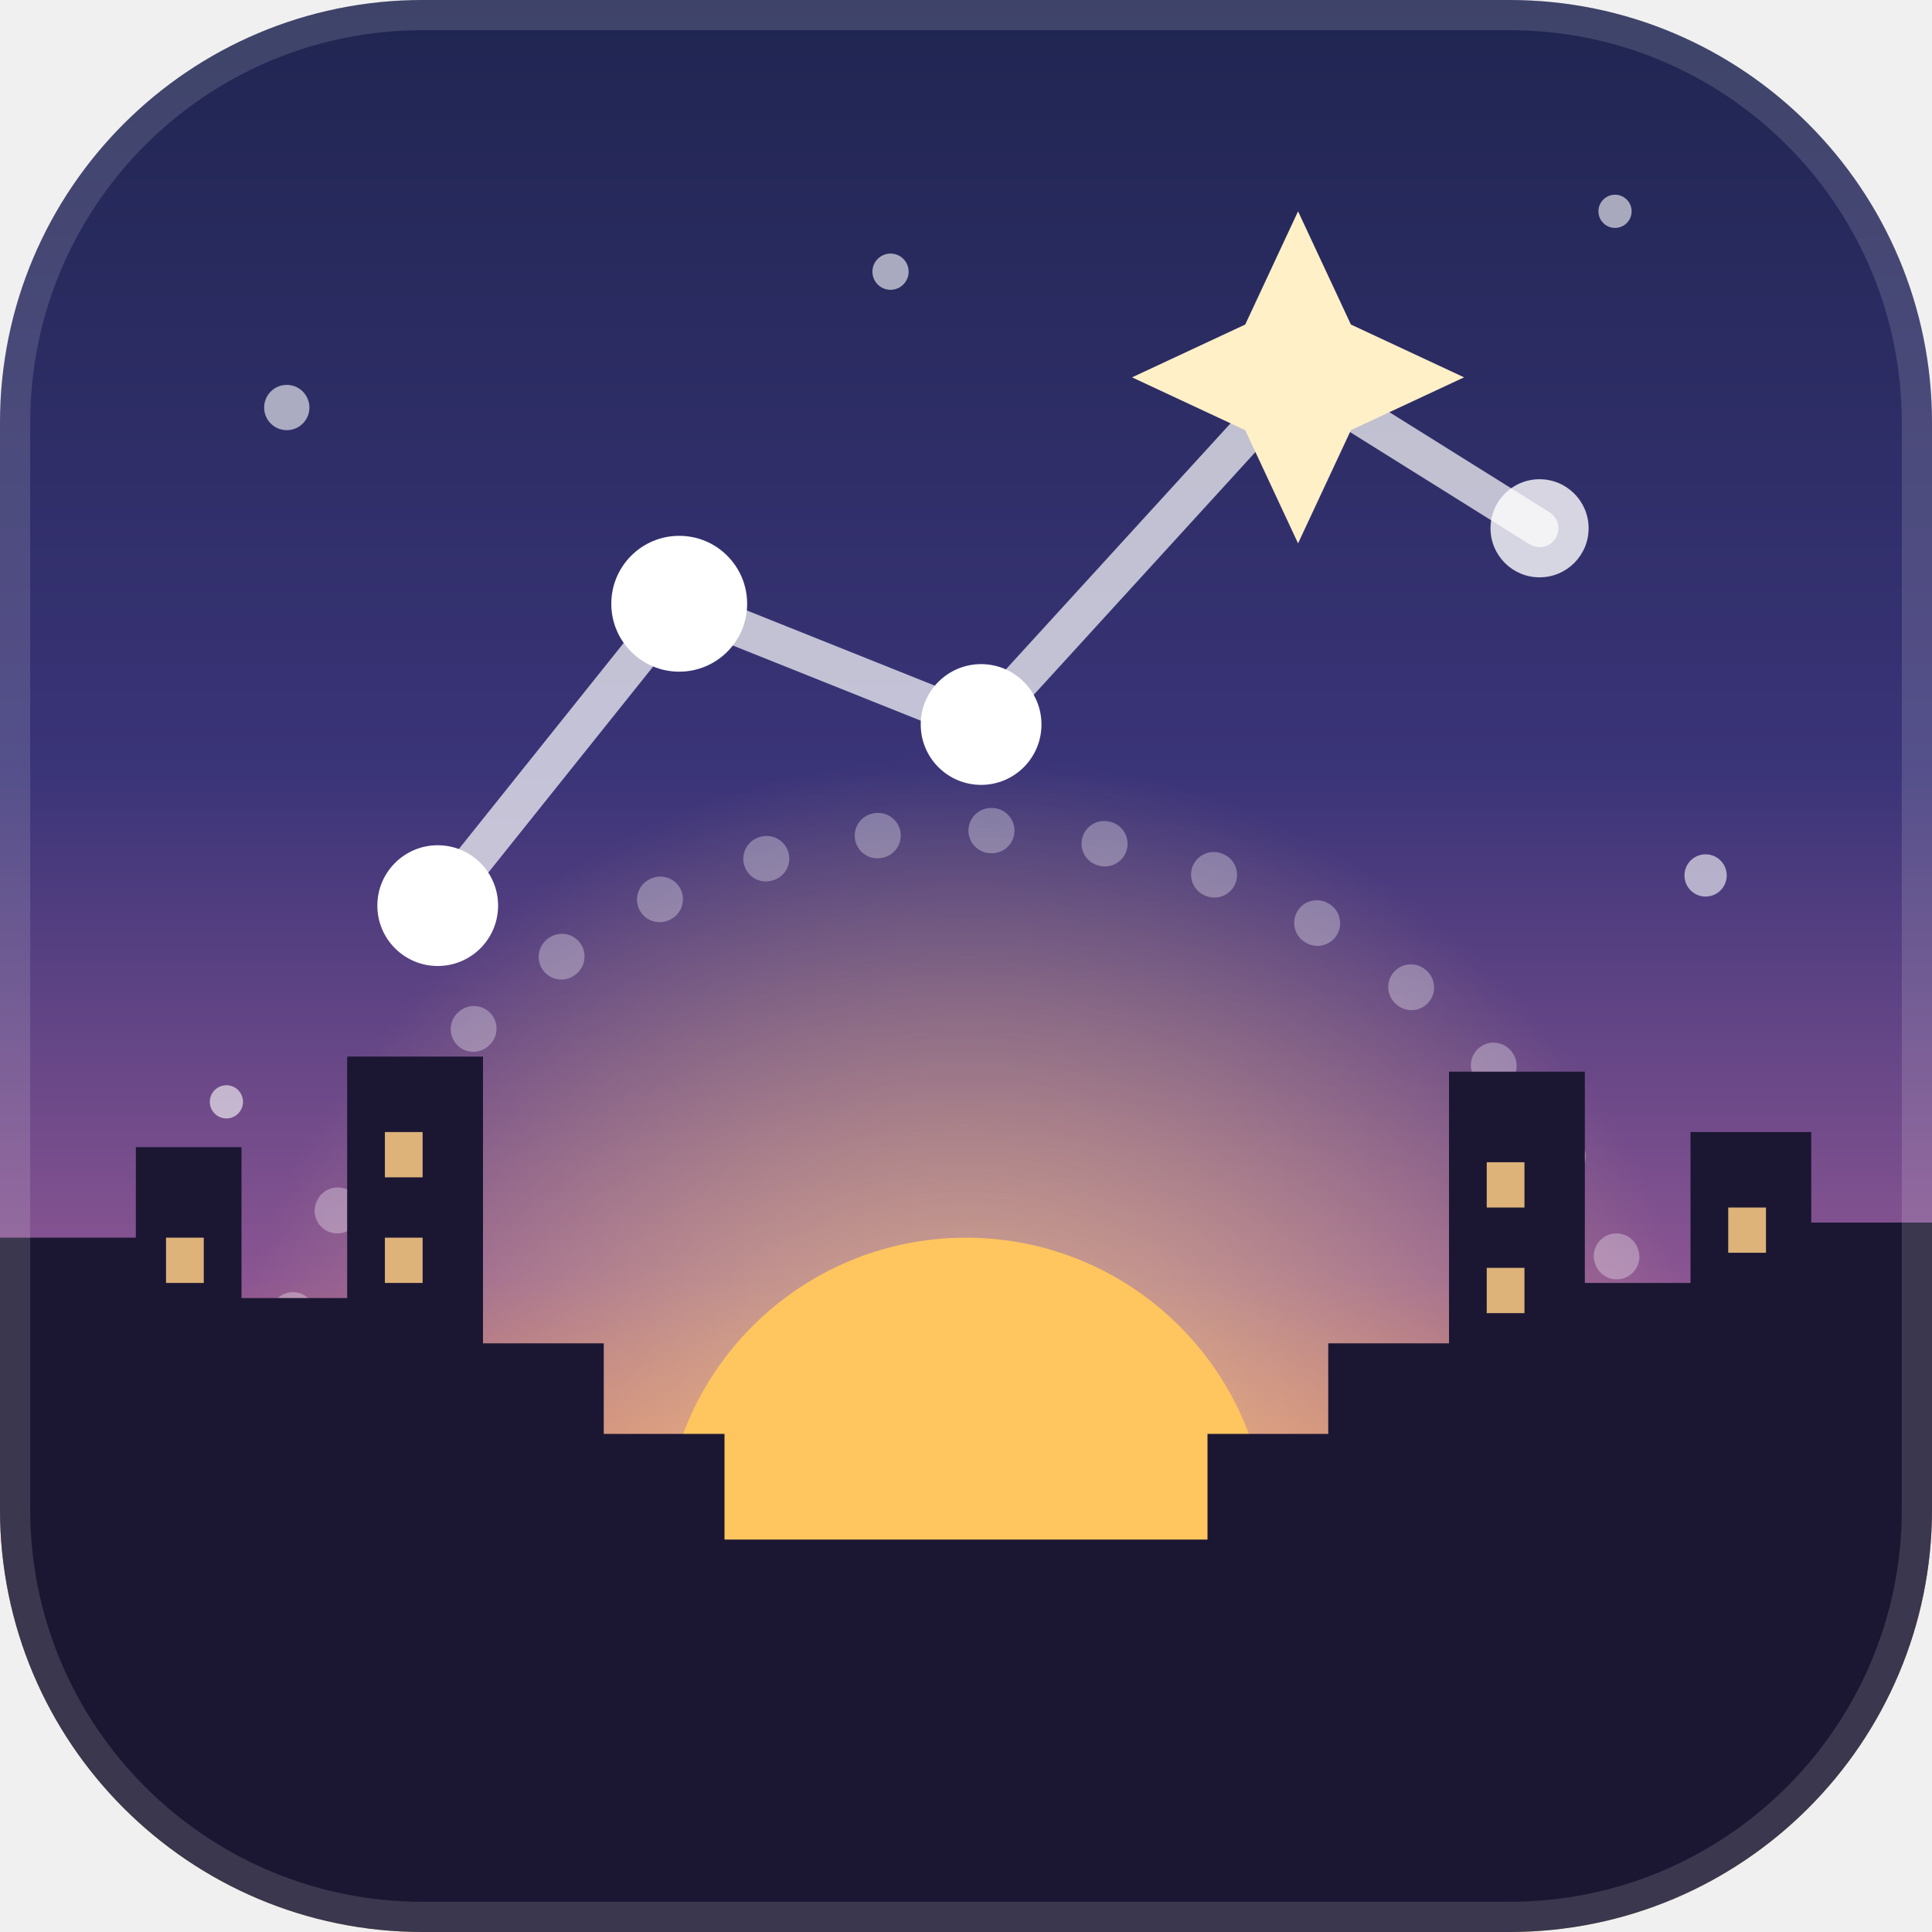
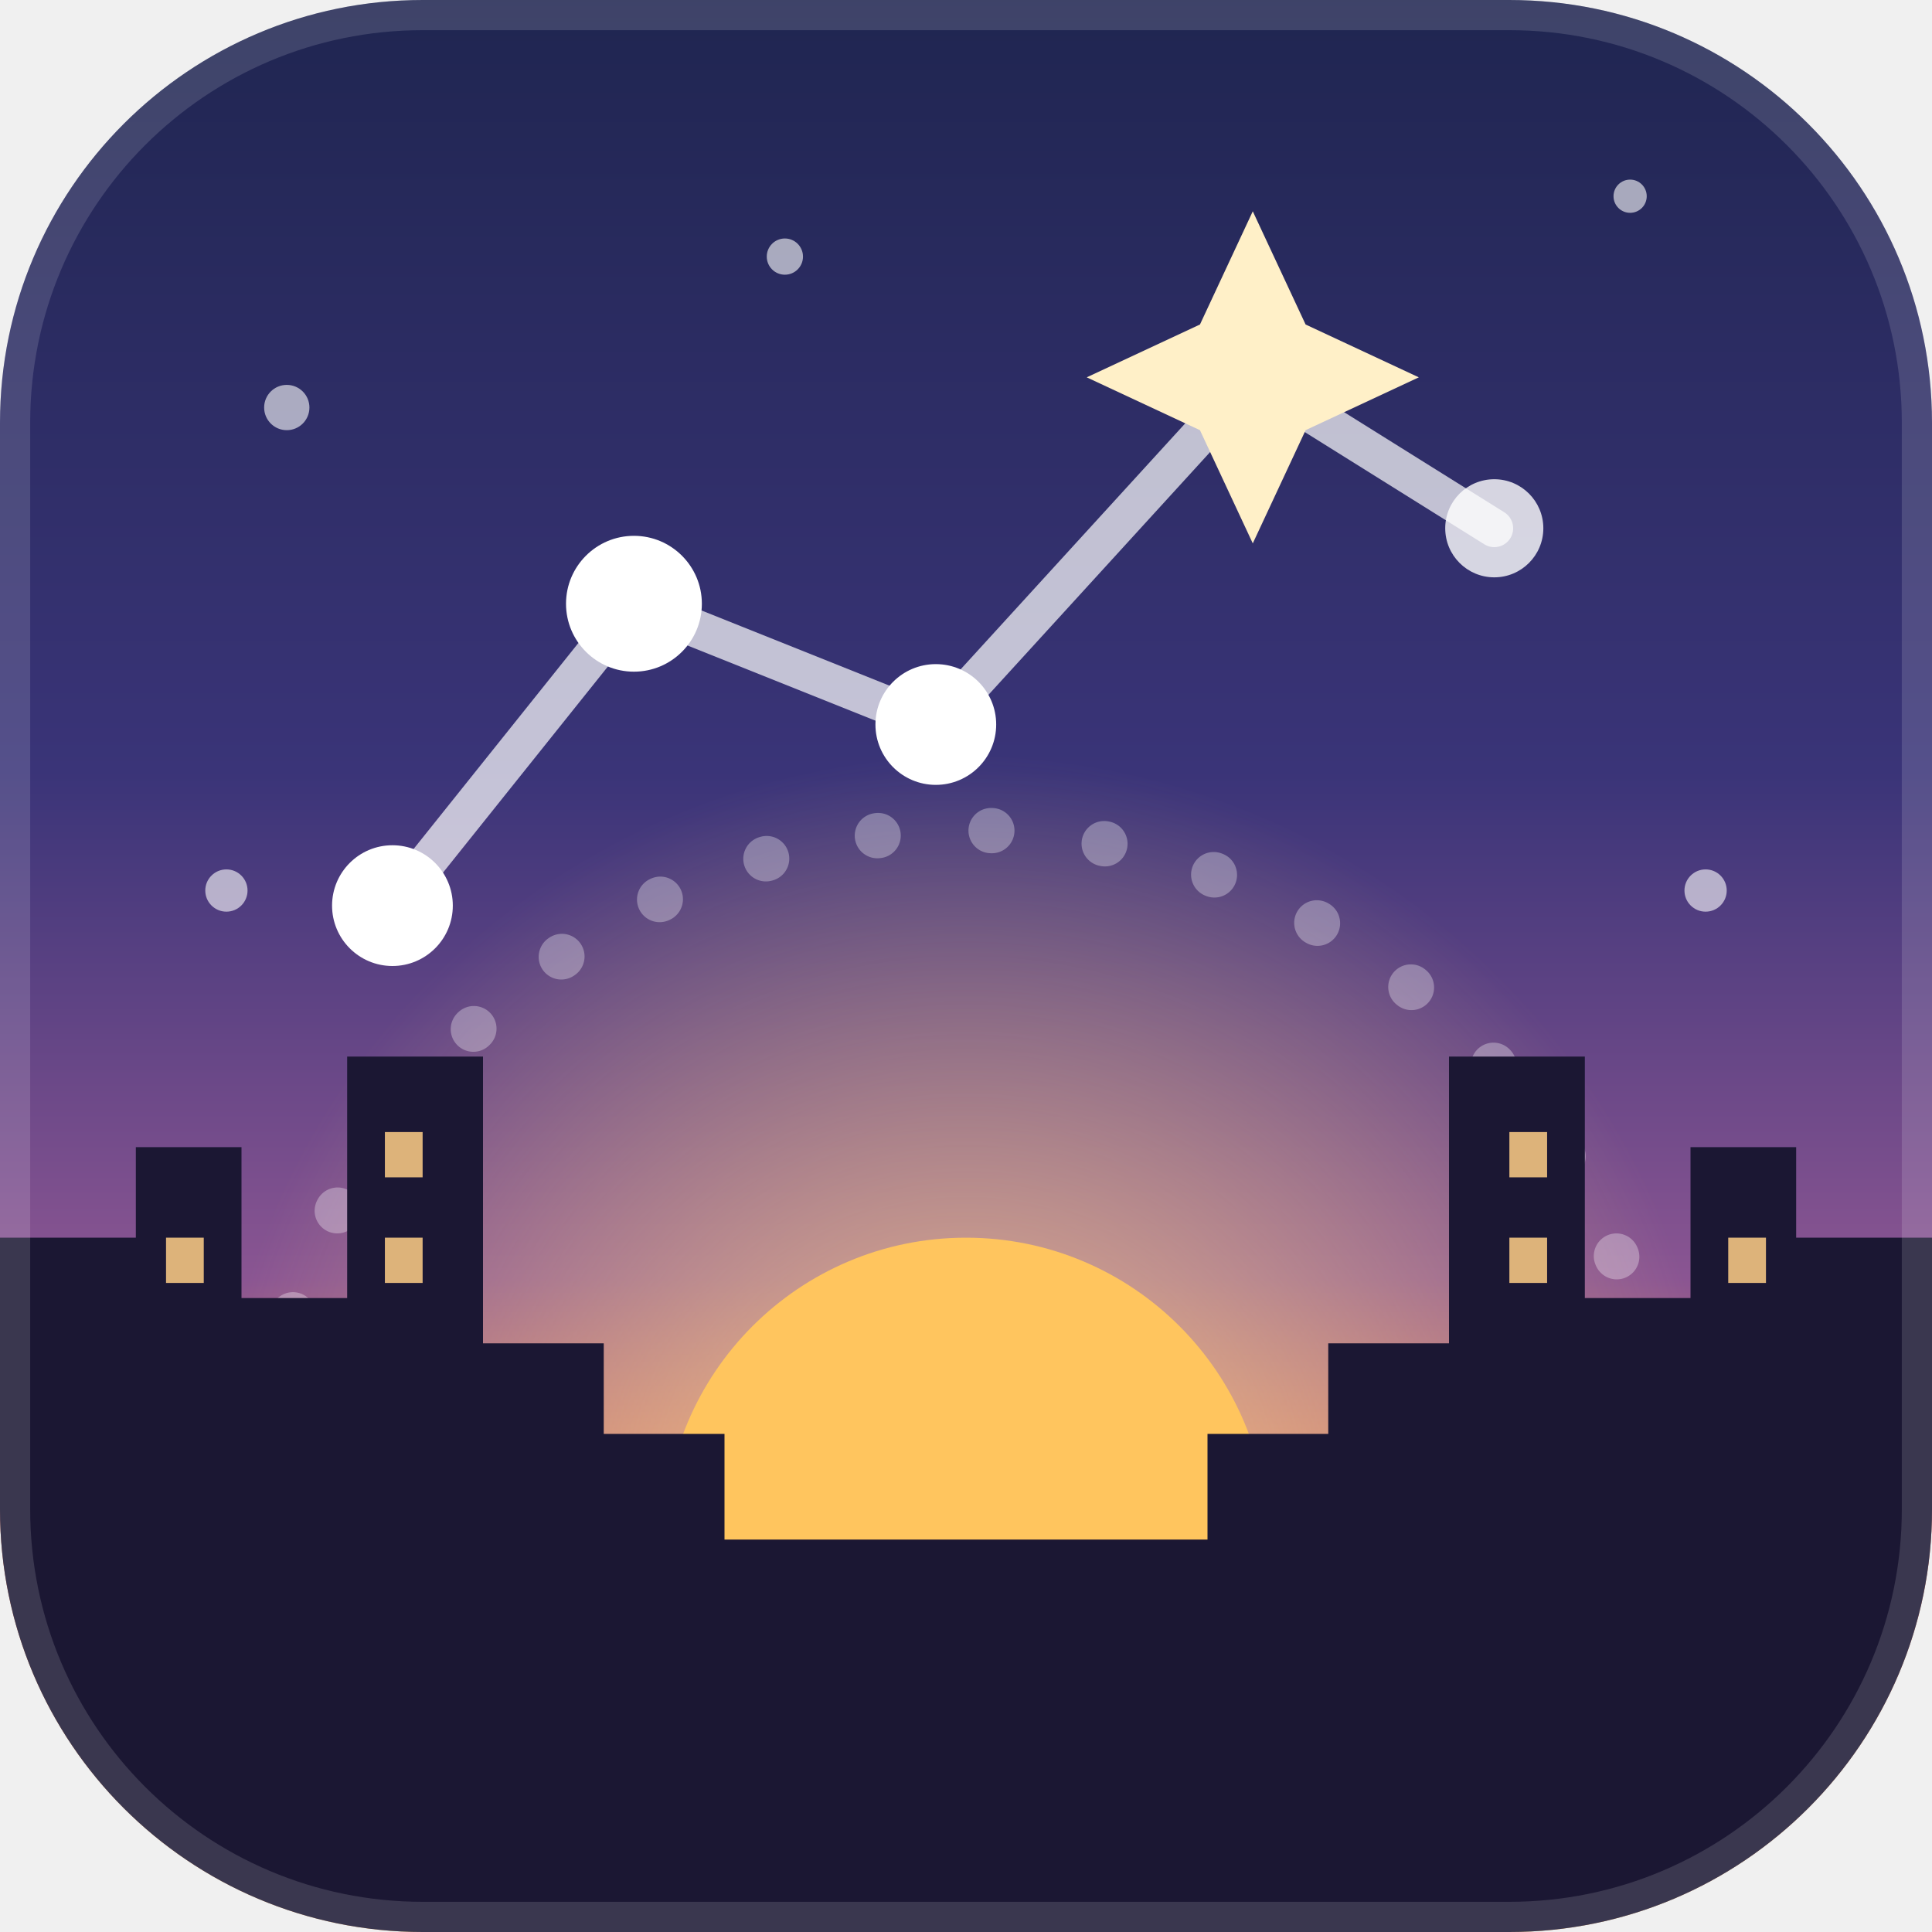
<svg xmlns="http://www.w3.org/2000/svg" viewBox="0 0 256 256">
  <defs>
    <linearGradient id="sky" x1="0" y1="0" x2="0" y2="1">
      <stop offset="0" stop-color="#1f2550" />
      <stop offset=".4" stop-color="#3a3478" />
      <stop offset=".66" stop-color="#8a5592" />
      <stop offset=".82" stop-color="#e8875f" />
      <stop offset="1" stop-color="#f8bf70" />
    </linearGradient>
    <radialGradient id="glow" cx="128" cy="200" r="100" gradientUnits="userSpaceOnUse">
      <stop offset="0" stop-color="#ffd58a" stop-opacity=".8" />
      <stop offset="1" stop-color="#ffd58a" stop-opacity="0" />
    </radialGradient>
    <clipPath id="tile">
      <rect width="256" height="256" rx="56" />
    </clipPath>
  </defs>
  <g clip-path="url(#tile)">
    <rect width="256" height="256" fill="url(#sky)" />
    <rect width="256" height="256" fill="url(#glow)" />
    <path d="M34 204 A94 94 0 0 1 222 204" fill="none" stroke="#fff" stroke-opacity=".32" stroke-width="6" stroke-dasharray="0.1 15" stroke-linecap="round" />
    <g fill="#fff" fill-opacity=".6">
      <circle cx="38" cy="54" r="3" />
-       <circle cx="118" cy="36" r="2.4" />
-       <circle cx="226" cy="116" r="2.8" />
-       <circle cx="214" cy="28" r="2.2" />
-       <circle cx="30" cy="146" r="2.2" />
+       <circle cx="104" cy="34" r="2.4" />
+       <circle cx="226" cy="118" r="2.8" />
+       <circle cx="216" cy="26" r="2.2" />
+       <circle cx="30" cy="118" r="2.8" />
    </g>
-     <path d="M58 120 L90 80 L130 96 L172 50 L204 70" fill="none" stroke="#fff" stroke-opacity=".7" stroke-width="5" stroke-linecap="round" stroke-linejoin="round" />
-     <g fill="#fff">
-       <circle cx="58" cy="120" r="8" />
-       <circle cx="90" cy="80" r="9" />
-       <circle cx="130" cy="96" r="8" />
-       <circle cx="204" cy="70" r="6.5" fill-opacity=".8" />
+     <g transform="translate(-6 0)">
+       <path d="M58 120 L90 80 L130 96 L172 50 L204 70" fill="none" stroke="#fff" stroke-opacity=".7" stroke-width="5" stroke-linecap="round" stroke-linejoin="round" />
+       <g fill="#fff">
+         <circle cx="58" cy="120" r="8" />
+         <circle cx="90" cy="80" r="9" />
+         <circle cx="130" cy="96" r="8" />
+         <circle cx="204" cy="70" r="6.5" fill-opacity=".8" />
+       </g>
+       <path d="M172 28 L179 43 L194 50 L179 57 L172 72 L165 57 L150 50 L165 43 Z" fill="#fff0c8" />
    </g>
-     <path d="M172 28 L179 43 L194 50 L179 57 L172 72 L165 57 L150 50 L165 43 Z" fill="#fff0c8" />
    <circle cx="128" cy="204" r="40" fill="#ffc55e" />
-     <path d="M0 256 V164 H18 V152 H32 V172 H46 V140 H64 V178 H80 V190 H96 V204 H160 V190 H176 V178 H192 V142 H210 V170 H224 V150 H240 V162 H256 V256 Z" fill="#1b1733" />
+     <path d="M0 256 V164 H18 V152 H32 V172 H46 V140 H64 V178 H80 V190 H96 V204 H160 V190 H176 V178 H192 V140 H210 V172 H224 V152 H238 V164 H256 V256 Z" fill="#1b1733" />
    <g fill="#ffcf86" fill-opacity=".85">
      <rect x="51" y="150" width="5" height="6" />
+       <rect x="200" y="150" width="5" height="6" />
      <rect x="51" y="164" width="5" height="6" />
-       <rect x="197" y="154" width="5" height="6" />
+       <rect x="200" y="164" width="5" height="6" />
      <rect x="22" y="164" width="5" height="6" />
-       <rect x="229" y="160" width="5" height="6" />
-       <rect x="197" y="168" width="5" height="6" />
+       <rect x="229" y="164" width="5" height="6" />
    </g>
  </g>
  <rect x="2" y="2" width="252" height="252" rx="54" fill="none" stroke="#fff" stroke-opacity=".14" stroke-width="4" />
</svg>
